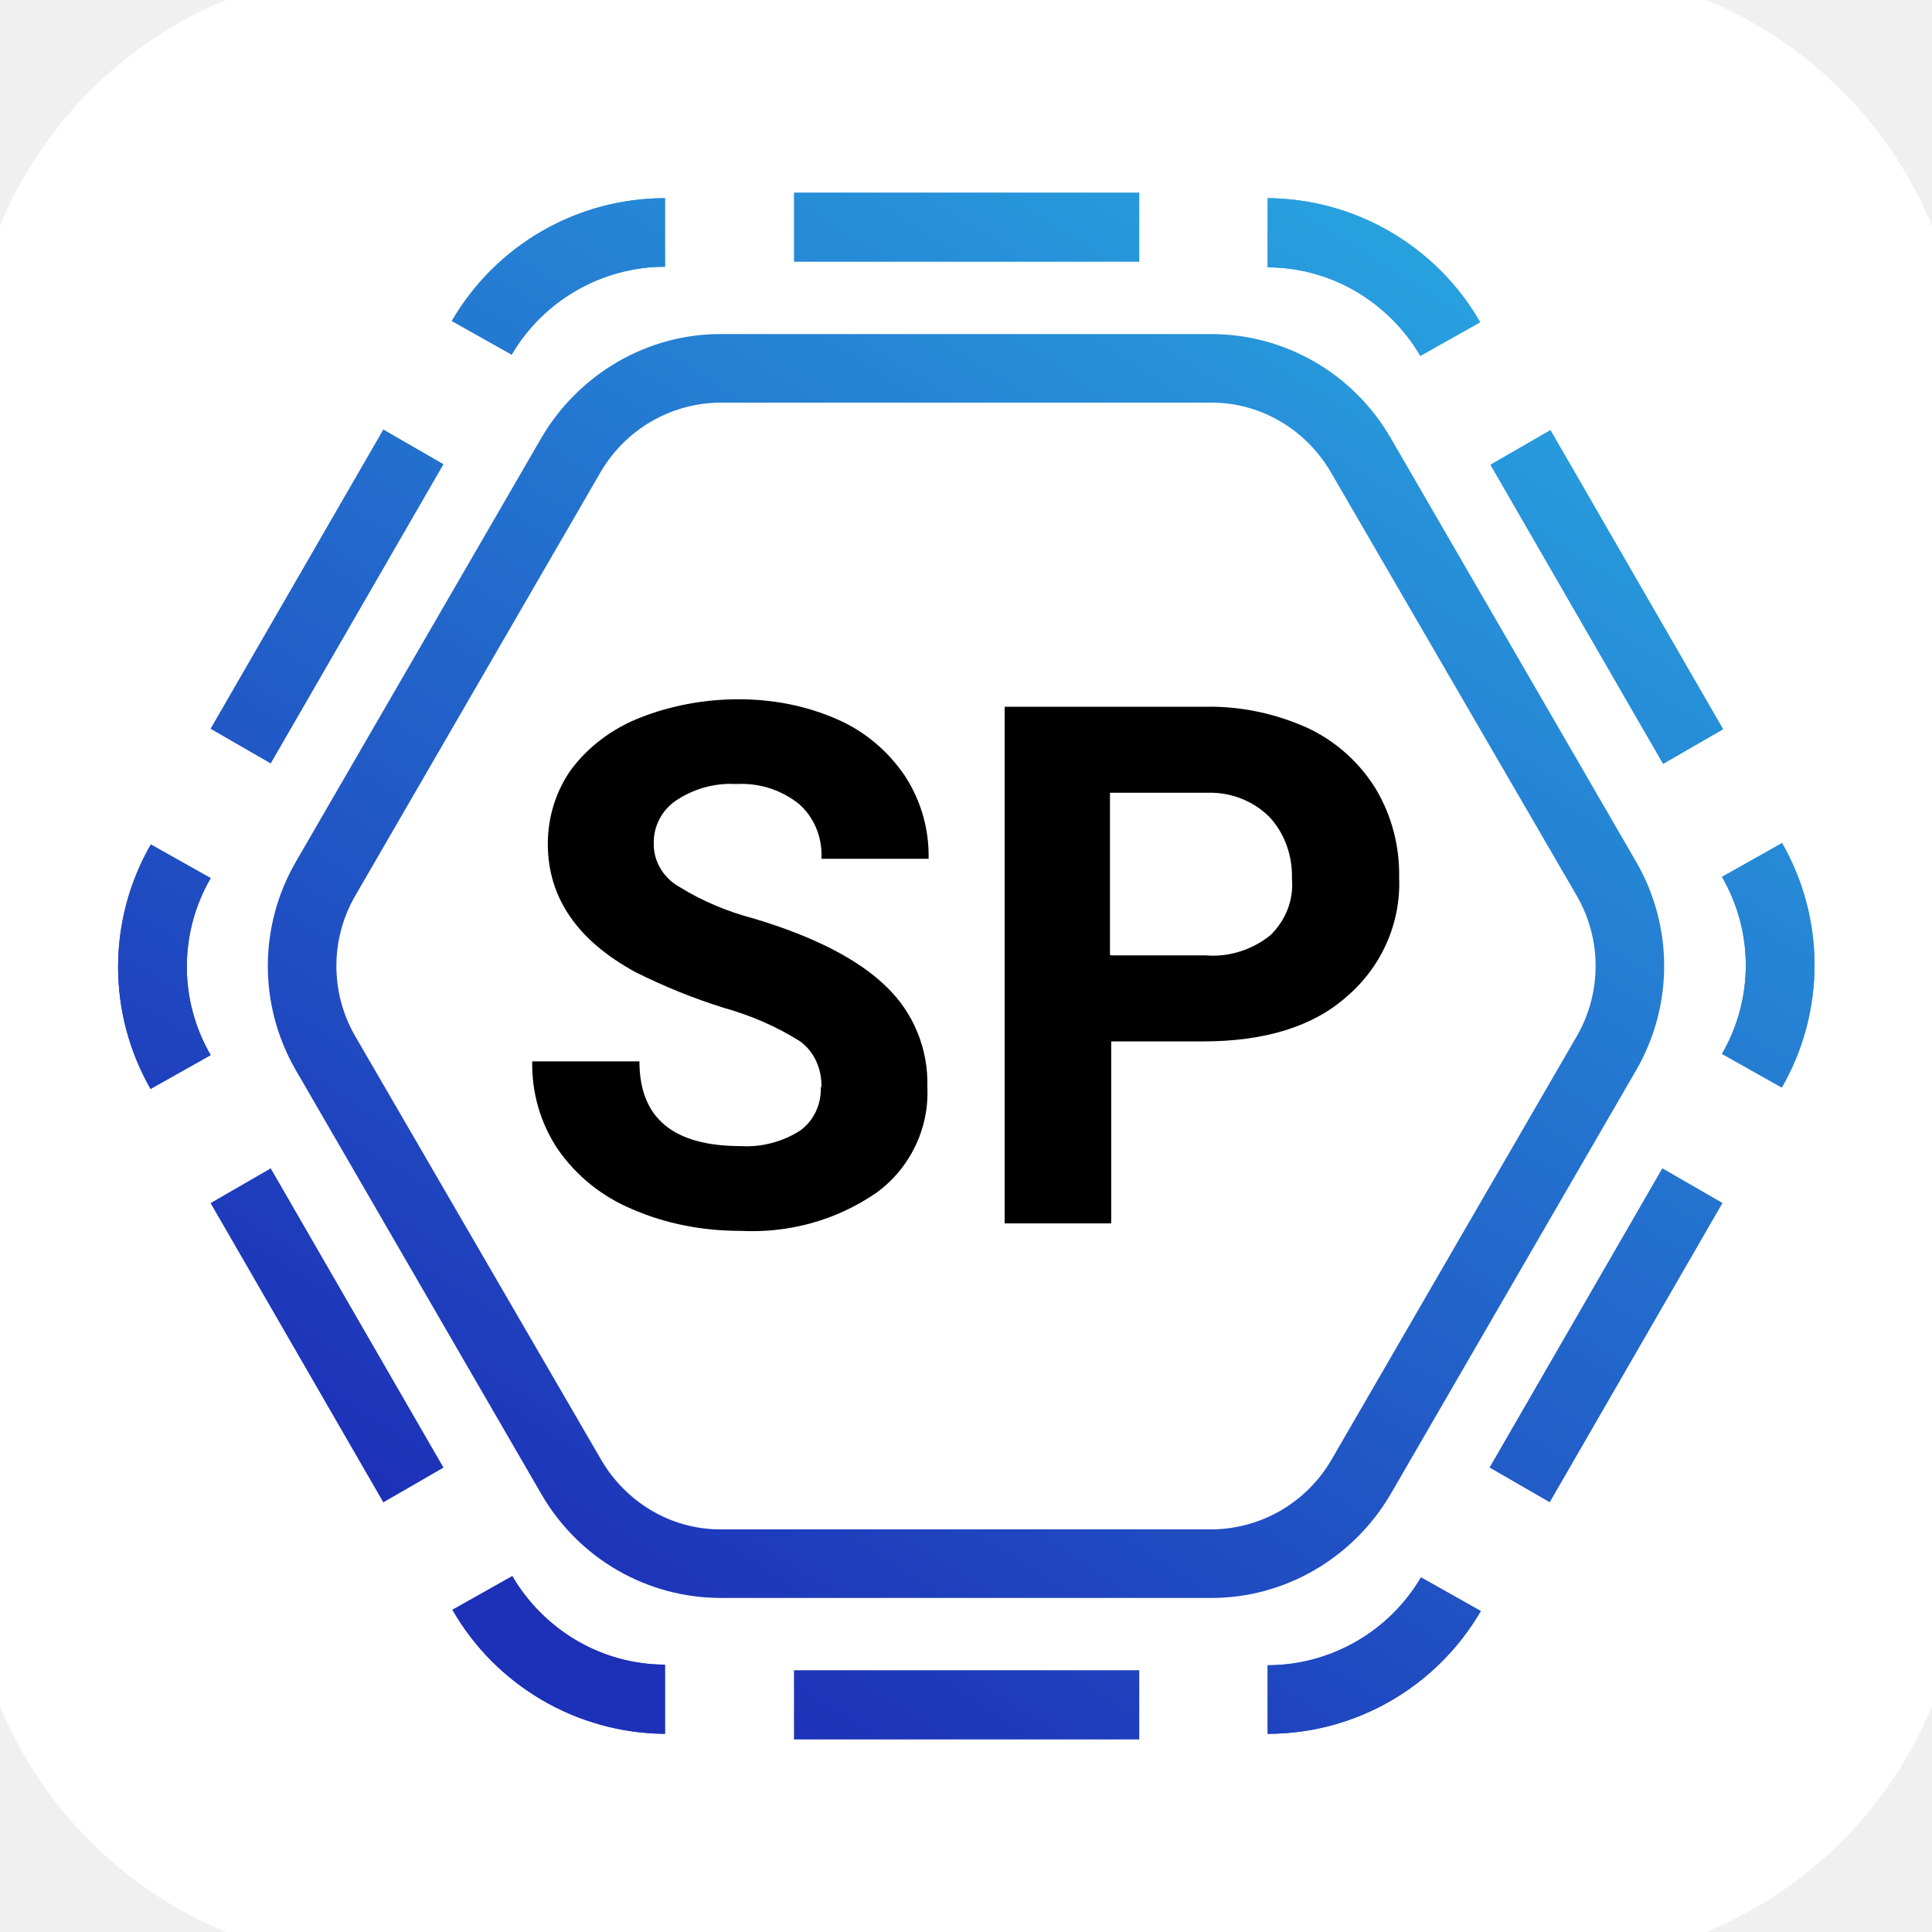
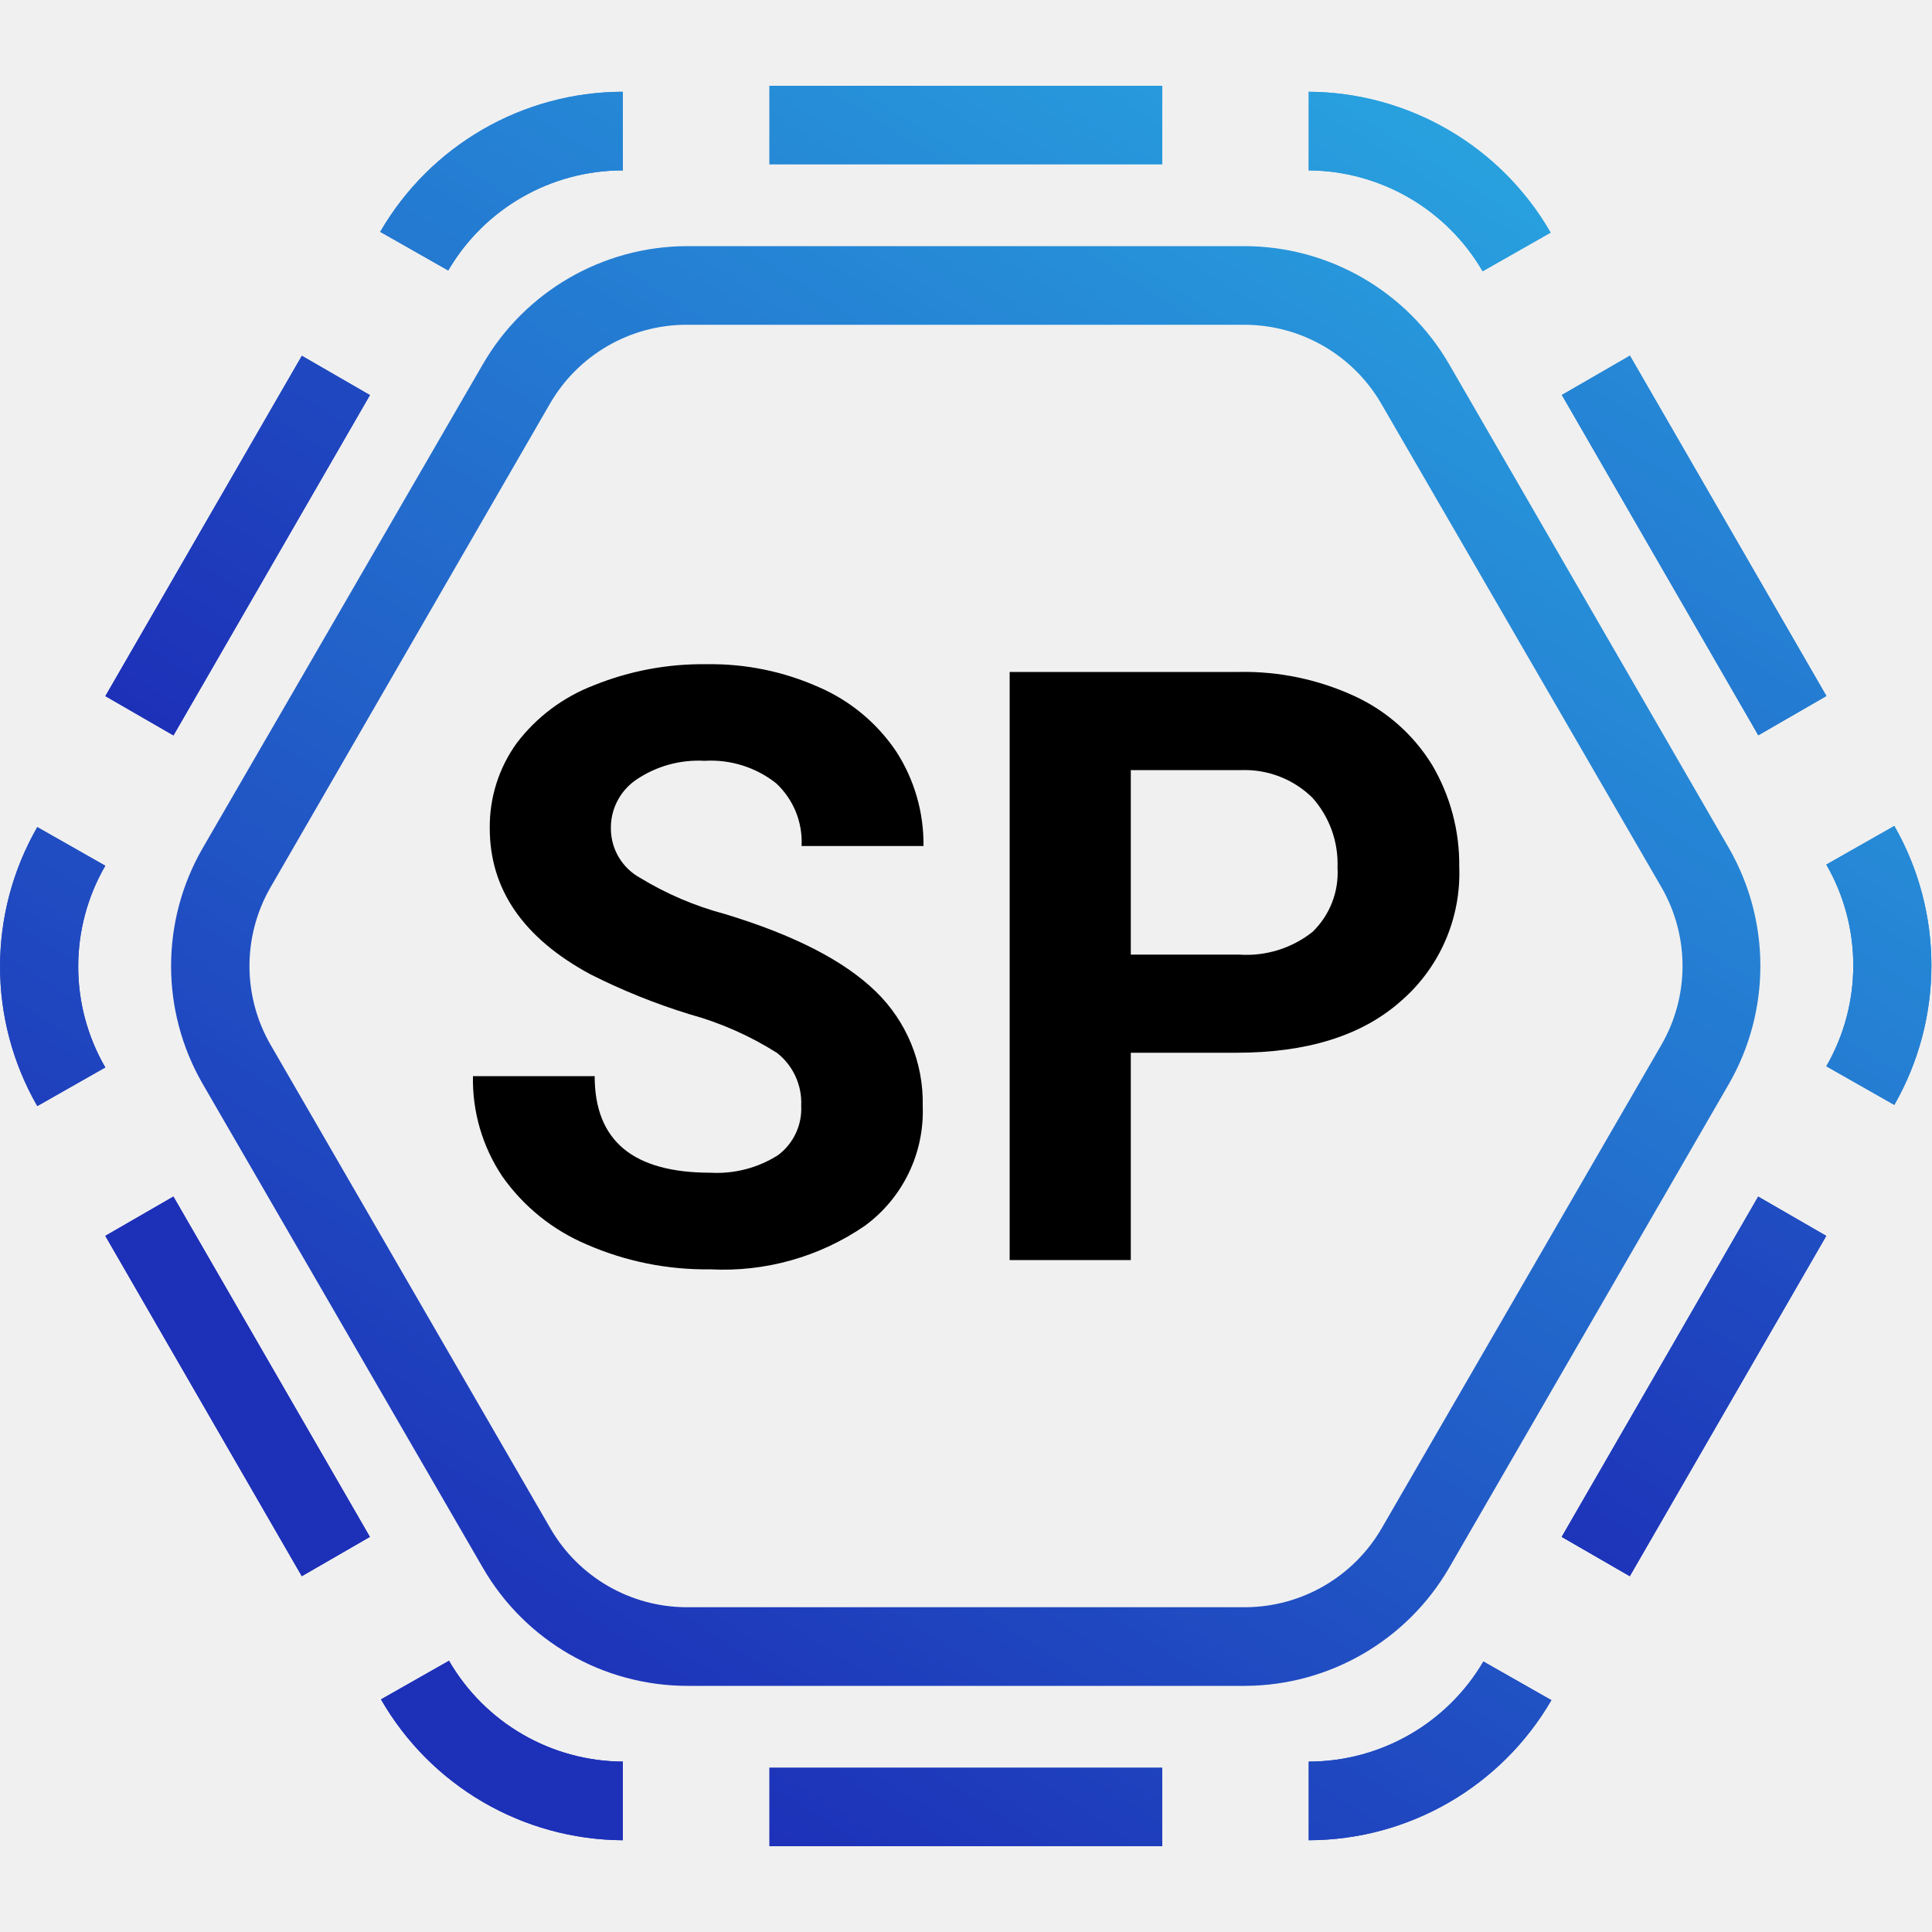
- <svg xmlns="http://www.w3.org/2000/svg" xmlns:xlink="http://www.w3.org/1999/xlink" id="Layer_3" data-name="Layer 3" viewBox="0 0 31 31">
+ <svg xmlns="http://www.w3.org/2000/svg" xmlns:xlink="http://www.w3.org/1999/xlink" id="Layer_1" data-name="Layer 1" viewBox="0 0 100 100">
  <defs>
-     <style>
-       .cls-1 {
-         fill: url(#linear-gradient-12);
-       }
- 
-       .cls-1, .cls-2, .cls-3, .cls-4, .cls-5, .cls-6, .cls-7, .cls-8, .cls-9, .cls-10, .cls-11, .cls-12, .cls-13, .cls-14, .cls-15, .cls-16, .cls-17, .cls-18, .cls-19, .cls-20, .cls-21, .cls-22, .cls-23, .cls-24 {
-         stroke-width: 0px;
-       }
- 
-       .cls-2 {
-         fill: url(#linear-gradient-17);
-       }
- 
-       .cls-3 {
-         fill: url(#linear-gradient-19);
-       }
- 
-       .cls-4 {
-         fill: url(#linear-gradient);
-       }
- 
-       .cls-5 {
-         fill: url(#linear-gradient-21);
-       }
- 
-       .cls-6 {
-         fill: url(#linear-gradient-6);
-       }
- 
-       .cls-8 {
-         fill: url(#linear-gradient-15);
-       }
- 
-       .cls-9 {
-         fill: url(#linear-gradient-11);
-       }
- 
-       .cls-10 {
-         fill: url(#linear-gradient-5);
-       }
- 
-       .cls-11 {
-         fill: url(#linear-gradient-13);
-       }
- 
-       .cls-12 {
-         fill: url(#linear-gradient-16);
-       }
- 
-       .cls-13 {
-         fill: url(#linear-gradient-22);
-       }
- 
-       .cls-14 {
-         fill: #fff;
-       }
- 
-       .cls-15 {
-         fill: url(#linear-gradient-20);
-       }
- 
-       .cls-16 {
-         fill: url(#linear-gradient-14);
-       }
- 
-       .cls-17 {
-         fill: url(#linear-gradient-2);
-       }
- 
-       .cls-18 {
-         fill: url(#linear-gradient-7);
-       }
- 
-       .cls-19 {
-         fill: url(#linear-gradient-3);
-       }
- 
-       .cls-20 {
-         fill: url(#linear-gradient-9);
-       }
- 
-       .cls-21 {
-         fill: url(#linear-gradient-8);
-       }
- 
-       .cls-22 {
-         fill: url(#linear-gradient-18);
-       }
- 
-       .cls-23 {
-         fill: url(#linear-gradient-10);
-       }
- 
-       .cls-24 {
-         fill: url(#linear-gradient-4);
-       }
-     </style>
-     <linearGradient id="linear-gradient" x1="23.58" y1="264.59" x2="8.52" y2="240.72" gradientTransform="translate(0 266.33) scale(1 -1)" gradientUnits="userSpaceOnUse">
+     <style>.cls-1{fill:url(#linear-gradient);}.cls-2{fill:url(#linear-gradient-3);}.cls-3{fill:url(#linear-gradient-5);}.cls-4{fill:url(#linear-gradient-7);}.cls-5{fill:url(#linear-gradient-9);}.cls-6{fill:url(#linear-gradient-11);}.cls-7{fill:url(#linear-gradient-12);}.cls-8{fill:url(#linear-gradient-14);}.cls-9{fill:url(#linear-gradient-16);}.cls-10{fill:url(#linear-gradient-18);}.cls-11{fill:url(#linear-gradient-19);}.cls-12{fill:url(#linear-gradient-21);}.cls-13{fill:url(#linear-gradient-23);}</style>
+     <linearGradient id="linear-gradient" x1="79.64" y1="8282.55" x2="24.32" y2="8194.89" gradientTransform="matrix(1, 0, 0, -1, 0, 8282)" gradientUnits="userSpaceOnUse">
      <stop offset="0" stop-color="#29abe2" />
      <stop offset="1" stop-color="#1d30b8" />
    </linearGradient>
-     <linearGradient id="linear-gradient-2" x1="33.15" y1="258.55" x2="18.09" y2="234.68" xlink:href="#linear-gradient" />
-     <linearGradient id="linear-gradient-3" x1="33.15" y1="258.55" x2="18.09" y2="234.68" xlink:href="#linear-gradient" />
-     <linearGradient id="linear-gradient-4" x1="33.56" y1="258.29" x2="18.5" y2="234.42" xlink:href="#linear-gradient" />
-     <linearGradient id="linear-gradient-5" x1="33.56" y1="258.29" x2="18.5" y2="234.42" xlink:href="#linear-gradient" />
-     <linearGradient id="linear-gradient-6" x1="28.68" y1="261.37" x2="13.62" y2="237.5" gradientTransform="translate(-124.92 219.05) rotate(30) scale(1 -1)" xlink:href="#linear-gradient" />
-     <linearGradient id="linear-gradient-7" x1="28.68" y1="261.37" x2="13.62" y2="237.5" gradientTransform="translate(-124.92 219.05) rotate(30) scale(1 -1)" xlink:href="#linear-gradient" />
-     <linearGradient id="linear-gradient-8" x1="34.03" y1="257.99" x2="18.97" y2="234.12" gradientTransform="translate(-199.2 121.56) rotate(60) scale(1 -1)" xlink:href="#linear-gradient" />
-     <linearGradient id="linear-gradient-9" x1="34.03" y1="257.99" x2="18.97" y2="234.12" gradientTransform="translate(-199.2 121.56) rotate(60) scale(1 -1)" xlink:href="#linear-gradient" />
-     <linearGradient id="linear-gradient-10" x1="24.02" y1="264.31" x2="8.95" y2="240.44" xlink:href="#linear-gradient" />
-     <linearGradient id="linear-gradient-11" x1="24.46" y1="264.04" x2="9.39" y2="240.17" xlink:href="#linear-gradient" />
-     <linearGradient id="linear-gradient-12" x1="24.46" y1="264.04" x2="9.39" y2="240.17" xlink:href="#linear-gradient" />
-     <linearGradient id="linear-gradient-13" x1="14.88" y1="270.08" x2="-.18" y2="246.21" xlink:href="#linear-gradient" />
-     <linearGradient id="linear-gradient-14" x1="14.88" y1="270.08" x2="-.18" y2="246.21" xlink:href="#linear-gradient" />
-     <linearGradient id="linear-gradient-15" x1="14.47" y1="270.34" x2="-.59" y2="246.47" xlink:href="#linear-gradient" />
-     <linearGradient id="linear-gradient-16" x1="14.47" y1="270.34" x2="-.59" y2="246.47" xlink:href="#linear-gradient" />
-     <linearGradient id="linear-gradient-17" x1="29.37" y1="260.94" x2="14.3" y2="237.07" xlink:href="#linear-gradient" />
-     <linearGradient id="linear-gradient-18" x1="19.35" y1="267.26" x2="4.29" y2="243.39" gradientTransform="translate(-121.75 230.9) rotate(30) scale(1 -1)" xlink:href="#linear-gradient" />
-     <linearGradient id="linear-gradient-19" x1="19.35" y1="267.26" x2="4.29" y2="243.39" gradientTransform="translate(-121.75 230.9) rotate(30) scale(1 -1)" xlink:href="#linear-gradient" />
-     <linearGradient id="linear-gradient-20" x1="14" y1="270.63" x2="-1.06" y2="246.76" gradientTransform="translate(-219.73 133.41) rotate(60) scale(1 -1)" xlink:href="#linear-gradient" />
-     <linearGradient id="linear-gradient-21" x1="14" y1="270.63" x2="-1.06" y2="246.76" gradientTransform="translate(-219.73 133.41) rotate(60) scale(1 -1)" xlink:href="#linear-gradient" />
-     <linearGradient id="linear-gradient-22" x1="18.67" y1="267.69" x2="3.61" y2="243.82" xlink:href="#linear-gradient" />
+     <linearGradient id="linear-gradient-3" x1="114.8" y1="8260.36" x2="59.48" y2="8172.7" xlink:href="#linear-gradient" />
+     <linearGradient id="linear-gradient-5" x1="116.3" y1="8259.41" x2="60.98" y2="8171.75" xlink:href="#linear-gradient" />
+     <linearGradient id="linear-gradient-7" x1="98.38" y1="8270.72" x2="43.06" y2="8183.06" gradientTransform="matrix(0.87, 0.5, 0.5, -0.87, -4115.13, 7132.37)" xlink:href="#linear-gradient" />
+     <linearGradient id="linear-gradient-9" x1="118.02" y1="8258.32" x2="62.7" y2="8170.66" gradientTransform="matrix(0.5, 0.87, 0.87, -0.5, -7066.43, 4100.95)" xlink:href="#linear-gradient" />
+     <linearGradient id="linear-gradient-11" x1="81.24" y1="8281.53" x2="25.92" y2="8193.87" xlink:href="#linear-gradient" />
+     <linearGradient id="linear-gradient-12" x1="82.85" y1="8280.51" x2="27.53" y2="8192.86" xlink:href="#linear-gradient" />
+     <linearGradient id="linear-gradient-14" x1="47.69" y1="8302.71" x2="-7.63" y2="8215.05" xlink:href="#linear-gradient" />
+     <linearGradient id="linear-gradient-16" x1="46.19" y1="8303.66" x2="-9.13" y2="8216" xlink:href="#linear-gradient" />
+     <linearGradient id="linear-gradient-18" x1="100.89" y1="8269.14" x2="45.57" y2="8181.48" xlink:href="#linear-gradient" />
+     <linearGradient id="linear-gradient-19" x1="64.1" y1="8292.35" x2="8.79" y2="8204.69" gradientTransform="matrix(0.87, 0.5, 0.5, -0.87, -4103.47, 7175.89)" xlink:href="#linear-gradient" />
+     <linearGradient id="linear-gradient-21" x1="44.47" y1="8304.74" x2="-10.85" y2="8217.08" gradientTransform="matrix(0.5, 0.87, 0.87, -0.5, -7141.81, 4144.47)" xlink:href="#linear-gradient" />
+     <linearGradient id="linear-gradient-23" x1="61.6" y1="8293.93" x2="6.28" y2="8206.27" xlink:href="#linear-gradient" />
  </defs>
-   <rect class="cls-14" x="-.5" y="-.5" width="32" height="32" rx="6.66" ry="6.66" />
-   <g id="Border_Sp_white" data-name="Border + Sp white">
-     <path class="cls-4" d="m20.34,3.18v1.11c1.01,0,1.94.55,2.45,1.42l.96-.54c-.7-1.22-2-1.98-3.41-1.99Z" />
-     <path class="cls-4" d="m20.34,3.18v1.11c1.01,0,1.94.55,2.45,1.42l.96-.54c-.7-1.22-2-1.98-3.41-1.99Z" />
-     <path class="cls-17" d="m28.59,13.53l-.96.54c.51.88.51,1.96,0,2.84l.96.54c.7-1.22.7-2.71,0-3.93Z" />
-     <path class="cls-19" d="m28.59,13.53l-.96.54c.51.88.51,1.96,0,2.84l.96.54c.7-1.22.7-2.71,0-3.93Z" />
-     <path class="cls-24" d="m20.34,26.71v1.11c1.41,0,2.71-.75,3.42-1.97l-.96-.54c-.51.87-1.45,1.41-2.46,1.41Z" />
-     <path class="cls-10" d="m20.34,26.71v1.11c1.41,0,2.71-.75,3.42-1.97l-.96-.54c-.51.87-1.45,1.41-2.46,1.41Z" />
-     <rect class="cls-6" x="25.22" y="6.81" width="1.11" height="5.54" transform="translate(-1.33 14.17) rotate(-30)" />
-     <rect class="cls-18" x="25.22" y="6.81" width="1.11" height="5.54" transform="translate(-1.33 14.17) rotate(-30)" />
-     <rect class="cls-21" x="23" y="20.87" width="5.54" height="1.11" transform="translate(-5.67 33.03) rotate(-60)" />
-     <rect class="cls-20" x="23" y="20.87" width="5.54" height="1.11" transform="translate(-5.67 33.03) rotate(-60)" />
-     <path class="cls-23" d="m26.26,13.84l-3.95-6.82c-.6-1.03-1.69-1.66-2.88-1.66h-7.87c-1.18,0-2.27.64-2.87,1.66l-3.95,6.82c-.59,1.03-.59,2.29,0,3.32l3.95,6.82c.6,1.03,1.69,1.66,2.88,1.66h7.87c1.18,0,2.27-.64,2.87-1.66l3.95-6.82c.59-1.03.59-2.29,0-3.32Zm-.95,2.77l-3.95,6.82c-.4.68-1.12,1.1-1.91,1.11h-7.89c-.79,0-1.51-.43-1.91-1.11l-3.96-6.82c-.39-.69-.39-1.53,0-2.22l3.95-6.82c.4-.68,1.12-1.1,1.91-1.11h7.89c.79,0,1.51.43,1.91,1.11l3.96,6.82c.39.69.39,1.53,0,2.22Z" />
-     <path class="cls-9" d="m10.67,27.82v-1.11c-1.01,0-1.94-.55-2.45-1.42l-.96.54c.7,1.22,2,1.98,3.41,1.99Z" />
-     <path class="cls-1" d="m10.67,27.82v-1.11c-1.01,0-1.94-.55-2.45-1.42l-.96.54c.7,1.22,2,1.98,3.41,1.99Z" />
-     <path class="cls-11" d="m2.42,17.47l.96-.54c-.51-.88-.51-1.96,0-2.84l-.96-.54c-.7,1.22-.7,2.71,0,3.93Z" />
-     <path class="cls-16" d="m2.42,17.47l.96-.54c-.51-.88-.51-1.96,0-2.84l-.96-.54c-.7,1.22-.7,2.71,0,3.93Z" />
-     <path class="cls-8" d="m10.67,4.29v-1.11c-1.41,0-2.71.75-3.42,1.97l.96.54c.51-.87,1.45-1.41,2.46-1.41Z" />
-     <path class="cls-12" d="m10.67,4.29v-1.11c-1.41,0-2.71.75-3.42,1.97l.96.54c.51-.87,1.45-1.41,2.46-1.41Z" />
-     <rect class="cls-2" x="12.74" y="26.8" width="5.54" height="1.11" />
-     <rect class="cls-22" x="4.69" y="18.66" width="1.11" height="5.54" transform="translate(-10.01 5.49) rotate(-30)" />
-     <rect class="cls-3" x="4.69" y="18.66" width="1.11" height="5.54" transform="translate(-10.01 5.49) rotate(-30)" />
-     <rect class="cls-15" x="2.48" y="9.02" width="5.54" height="1.11" transform="translate(-5.67 9.33) rotate(-60)" />
-     <rect class="cls-5" x="2.48" y="9.02" width="5.54" height="1.11" transform="translate(-5.67 9.33) rotate(-60)" />
-     <rect class="cls-13" x="12.74" y="3.09" width="5.54" height="1.11" />
-   </g>
-   <g id="SP_gradient" data-name="SP gradient">
-     <path class="cls-7" d="m13.18,17.45c.01-.29-.11-.57-.34-.74-.38-.24-.8-.42-1.23-.54-.48-.15-.95-.34-1.41-.57-.94-.51-1.41-1.2-1.41-2.06,0-.43.13-.85.38-1.2.28-.37.66-.65,1.09-.82.5-.2,1.05-.3,1.59-.3.54,0,1.08.1,1.58.32.44.19.82.51,1.09.91.26.4.39.86.38,1.33h-1.72c.02-.33-.11-.66-.36-.88-.29-.23-.64-.34-1.01-.32-.35-.02-.69.08-.97.27-.23.16-.36.42-.35.7,0,.28.16.54.41.68.37.23.78.4,1.2.51.97.29,1.68.66,2.12,1.09.44.42.68,1.01.66,1.62.03.66-.28,1.3-.82,1.69-.64.44-1.4.65-2.18.61-.6,0-1.19-.11-1.74-.35-.48-.2-.89-.53-1.19-.96-.28-.42-.42-.91-.41-1.41h1.72c0,.91.54,1.36,1.63,1.36.33.02.67-.07.95-.25.22-.16.34-.42.33-.7Z" />
-     <path class="cls-7" d="m17.83,16.71v2.92h-1.71v-8.29h3.23c.56-.01,1.12.11,1.63.34.45.21.83.55,1.09.97.26.43.39.93.38,1.43.03.73-.28,1.43-.84,1.91-.54.48-1.31.72-2.31.72h-1.49Zm0-1.38h1.52c.37.03.74-.09,1.03-.32.25-.24.38-.57.35-.91.01-.36-.11-.72-.36-.99-.26-.26-.62-.4-.99-.39h-1.57v2.6Z" />
-   </g>
+   <path d="M41.47,57.23a3.28,3.28,0,0,0-1.25-2.73,16.77,16.77,0,0,0-4.52-2,32.55,32.55,0,0,1-5.16-2.08q-5.19-2.81-5.19-7.55a7.38,7.38,0,0,1,1.39-4.4,9.1,9.1,0,0,1,4-3,15,15,0,0,1,5.84-1.09,13.69,13.69,0,0,1,5.81,1.19,9.26,9.26,0,0,1,4,3.33,8.82,8.82,0,0,1,1.41,4.89H41.49a4.14,4.14,0,0,0-1.32-3.25,5.44,5.44,0,0,0-3.7-1.16,5.72,5.72,0,0,0-3.57,1,3,3,0,0,0-1.28,2.56,2.91,2.91,0,0,0,1.5,2.49,16.65,16.65,0,0,0,4.4,1.88q5.35,1.62,7.8,4a8,8,0,0,1,2.44,5.94,7.34,7.34,0,0,1-3,6.2,12.94,12.94,0,0,1-8,2.25,15.43,15.43,0,0,1-6.4-1.29A10.19,10.19,0,0,1,26,60.89a9,9,0,0,1-1.52-5.19h6.3c0,3.36,2,5,6,5a5.89,5.89,0,0,0,3.49-.91A3,3,0,0,0,41.47,57.23Z" />
+   <path d="M58.53,54.49V65.22H52.26V34.78H64.13a13.65,13.65,0,0,1,6,1.26,9.25,9.25,0,0,1,4,3.56,10.12,10.12,0,0,1,1.4,5.26,8.74,8.74,0,0,1-3.07,7q-3,2.63-8.47,2.63Zm0-5.08h5.6a5.51,5.51,0,0,0,3.8-1.17,4.27,4.27,0,0,0,1.3-3.34,5.13,5.13,0,0,0-1.31-3.62,5,5,0,0,0-3.64-1.42H58.53Z" />
+   <path class="cls-1" d="M67.74,4.75V8.82a10.49,10.49,0,0,1,9,5.22l3.52-2A14.55,14.55,0,0,0,67.74,4.75Z" />
+   <path class="cls-1" d="M67.74,4.75V8.82a10.49,10.49,0,0,1,9,5.22l3.52-2A14.55,14.55,0,0,0,67.74,4.75Z" />
+   <path class="cls-2" d="M98.05,42.75l-3.52,2a10.46,10.46,0,0,1,0,10.44l3.52,2A14.54,14.54,0,0,0,98.05,42.75Z" />
+   <path class="cls-2" d="M98.05,42.75l-3.52,2a10.46,10.46,0,0,1,0,10.44l3.52,2A14.54,14.54,0,0,0,98.05,42.75Z" />
+   <path class="cls-3" d="M67.74,91.18v4.07A14.56,14.56,0,0,0,80.3,88l-3.52-2A10.49,10.49,0,0,1,67.74,91.18Z" />
+   <path class="cls-3" d="M67.74,91.18v4.07A14.56,14.56,0,0,0,80.3,88l-3.52-2A10.49,10.49,0,0,1,67.74,91.18Z" />
+   <rect class="cls-4" x="85.65" y="18.07" width="4.07" height="20.34" transform="translate(-2.37 47.62) rotate(-30)" />
+   <rect class="cls-4" x="85.65" y="18.07" width="4.07" height="20.34" transform="translate(-2.37 47.62) rotate(-30)" />
+   <rect class="cls-5" x="77.51" y="69.73" width="20.34" height="4.07" transform="translate(-18.31 111.81) rotate(-60)" />
+   <rect class="cls-5" x="77.51" y="69.73" width="20.34" height="4.07" transform="translate(-18.31 111.81) rotate(-60)" />
+   <path class="cls-6" d="M89.49,43.9,75,18.84a12.26,12.26,0,0,0-10.57-6.1H35.52A12.25,12.25,0,0,0,25,18.84L10.49,43.9a12.2,12.2,0,0,0,0,12.2L25,81.16a12.24,12.24,0,0,0,10.57,6.1h28.9A12.27,12.27,0,0,0,75,81.16L89.49,56.1A12.25,12.25,0,0,0,89.49,43.9ZM86,54.07,71.5,79.13a8.2,8.2,0,0,1-7,4.06h-29a8.17,8.17,0,0,1-7-4.06L14,54.07a8.16,8.16,0,0,1,0-8.14L28.48,20.87a8.17,8.17,0,0,1,7-4.06h29a8.2,8.2,0,0,1,7,4.06L86,45.93A8.16,8.16,0,0,1,86,54.07Z" />
+   <path class="cls-7" d="M32.24,95.25V91.18a10.46,10.46,0,0,1-9-5.22l-3.52,2A14.53,14.53,0,0,0,32.24,95.25Z" />
+   <path class="cls-7" d="M32.24,95.25V91.18a10.46,10.46,0,0,1-9-5.22l-3.52,2A14.53,14.53,0,0,0,32.24,95.25Z" />
+   <path class="cls-8" d="M1.93,57.25l3.52-2a10.42,10.42,0,0,1,0-10.44l-3.52-2A14.49,14.49,0,0,0,1.93,57.25Z" />
+   <path class="cls-8" d="M1.93,57.25l3.52-2a10.42,10.42,0,0,1,0-10.44l-3.52-2A14.49,14.49,0,0,0,1.93,57.25Z" />
+   <path class="cls-9" d="M32.24,8.82V4.75A14.54,14.54,0,0,0,19.68,12l3.52,2A10.46,10.46,0,0,1,32.24,8.82Z" />
+   <path class="cls-9" d="M32.24,8.82V4.75A14.54,14.54,0,0,0,19.68,12l3.52,2A10.46,10.46,0,0,1,32.24,8.82Z" />
+   <rect class="cls-10" x="39.82" y="91.49" width="20.34" height="4.07" />
+   <rect class="cls-11" x="10.26" y="61.59" width="4.07" height="20.34" transform="translate(-34.23 15.76) rotate(-30)" />
+   <rect class="cls-11" x="10.26" y="61.59" width="4.07" height="20.34" transform="translate(-34.23 15.76) rotate(-30)" />
+   <rect class="cls-12" x="2.13" y="26.21" width="20.34" height="4.07" transform="translate(-18.31 24.77) rotate(-60)" />
+   <rect class="cls-12" x="2.13" y="26.21" width="20.34" height="4.07" transform="translate(-18.31 24.77) rotate(-60)" />
+   <rect class="cls-13" x="39.82" y="4.44" width="20.34" height="4.07" />
</svg>
